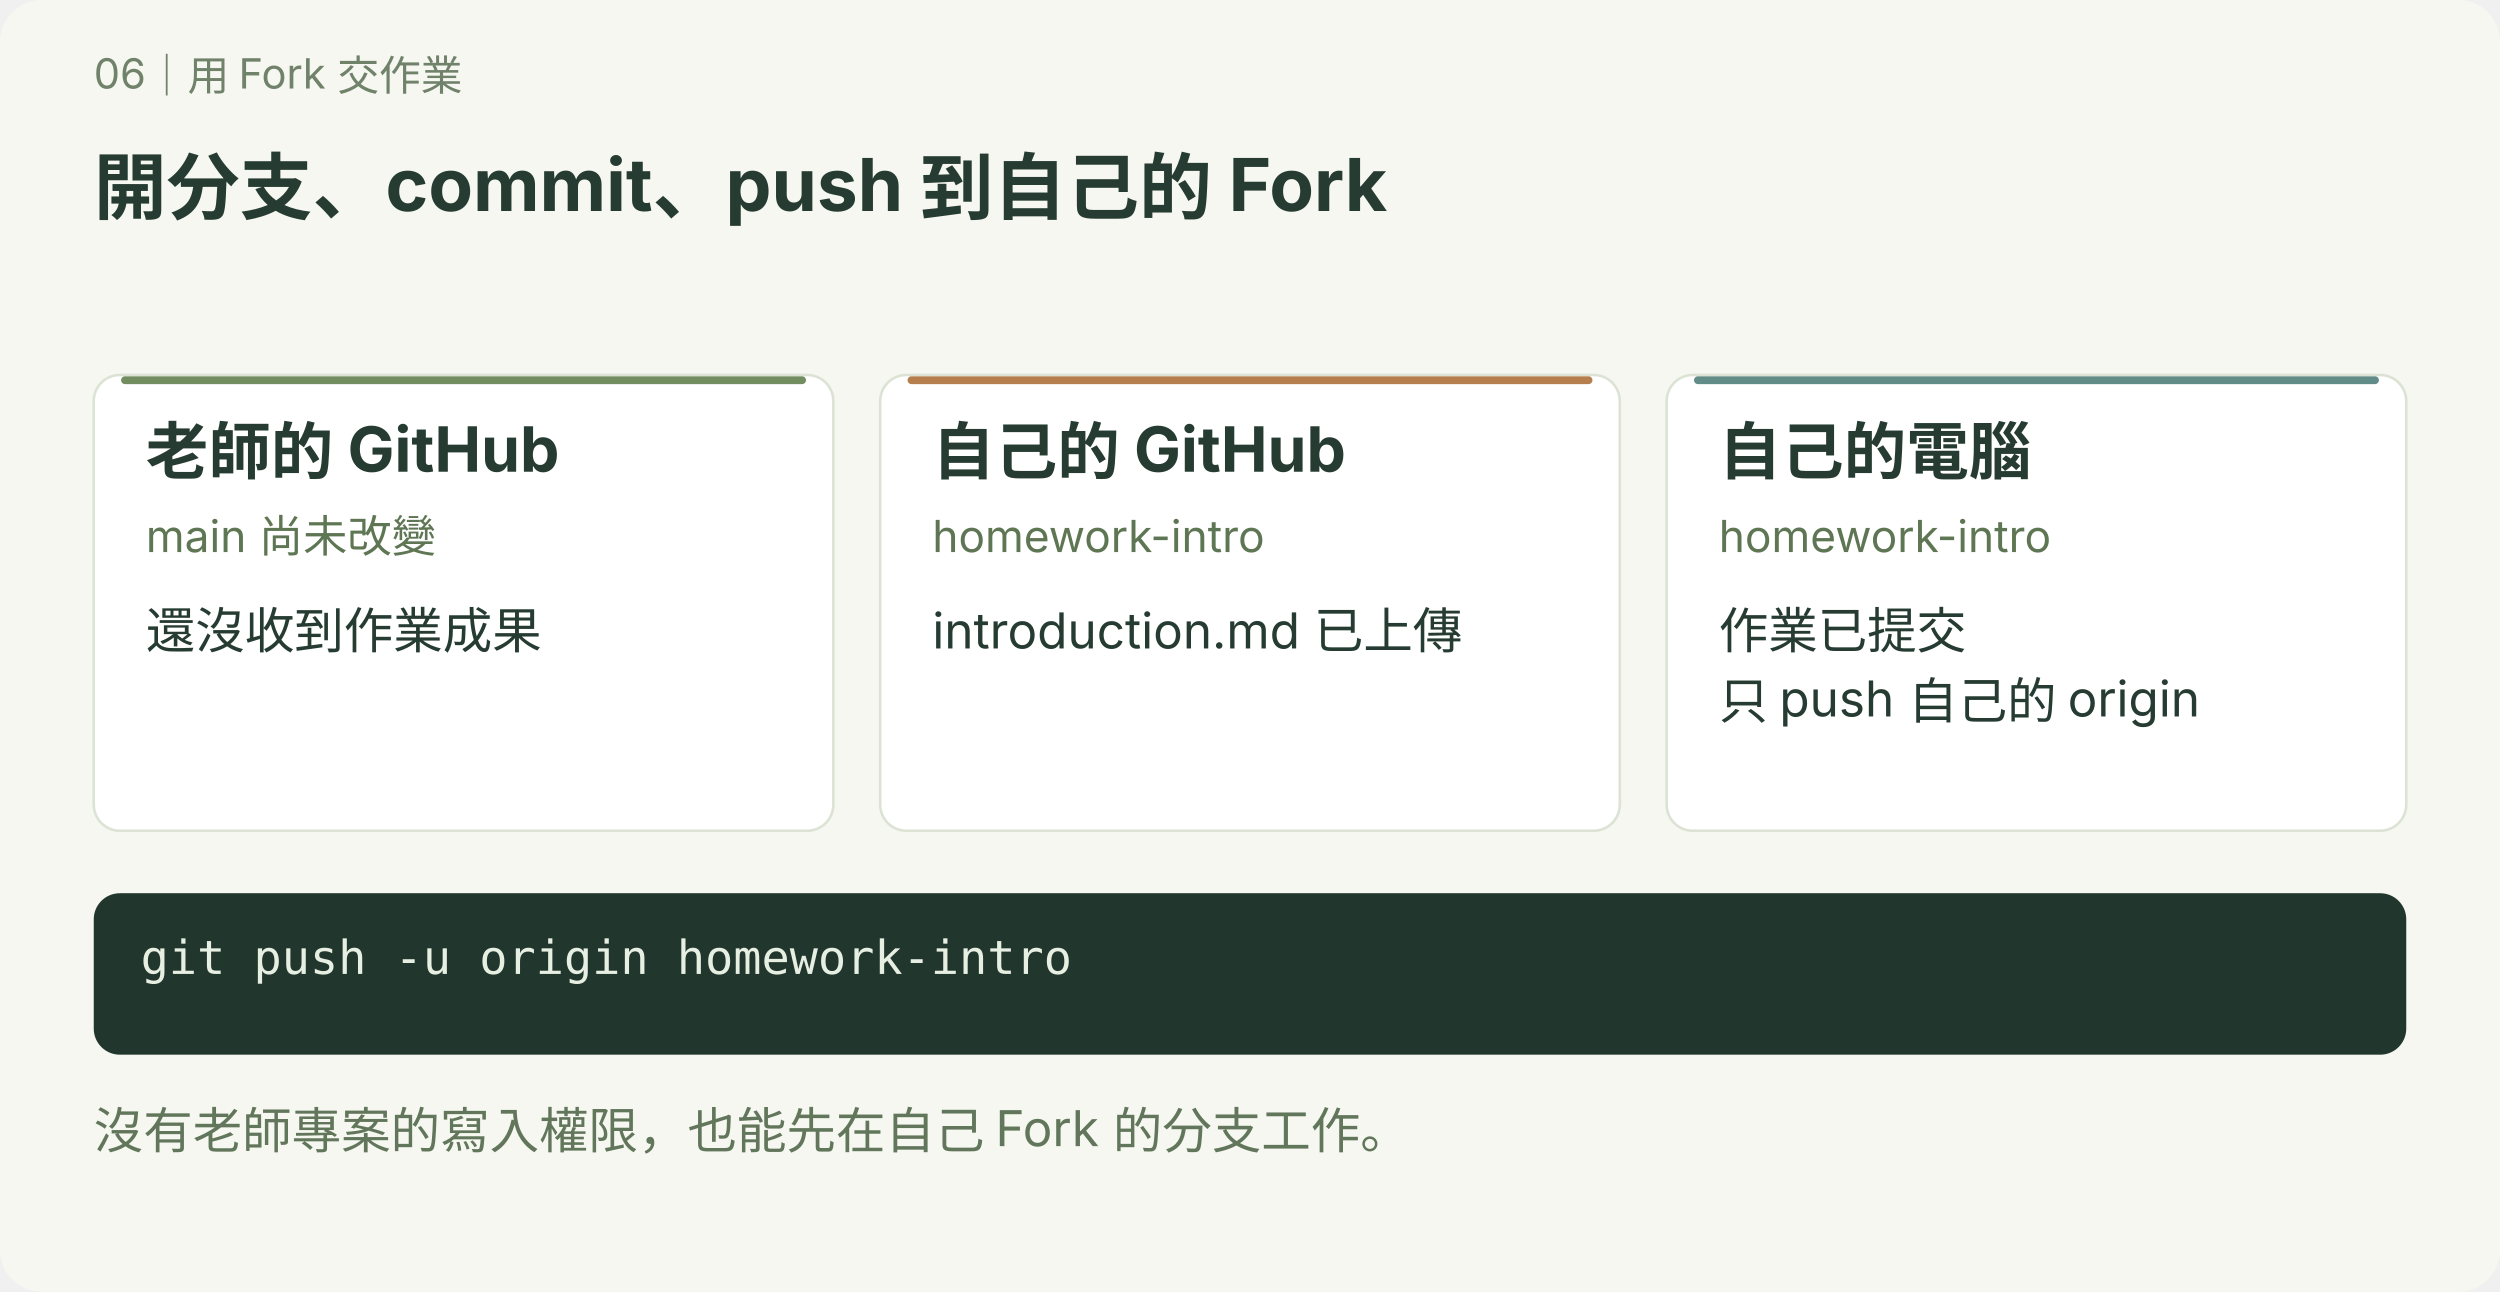
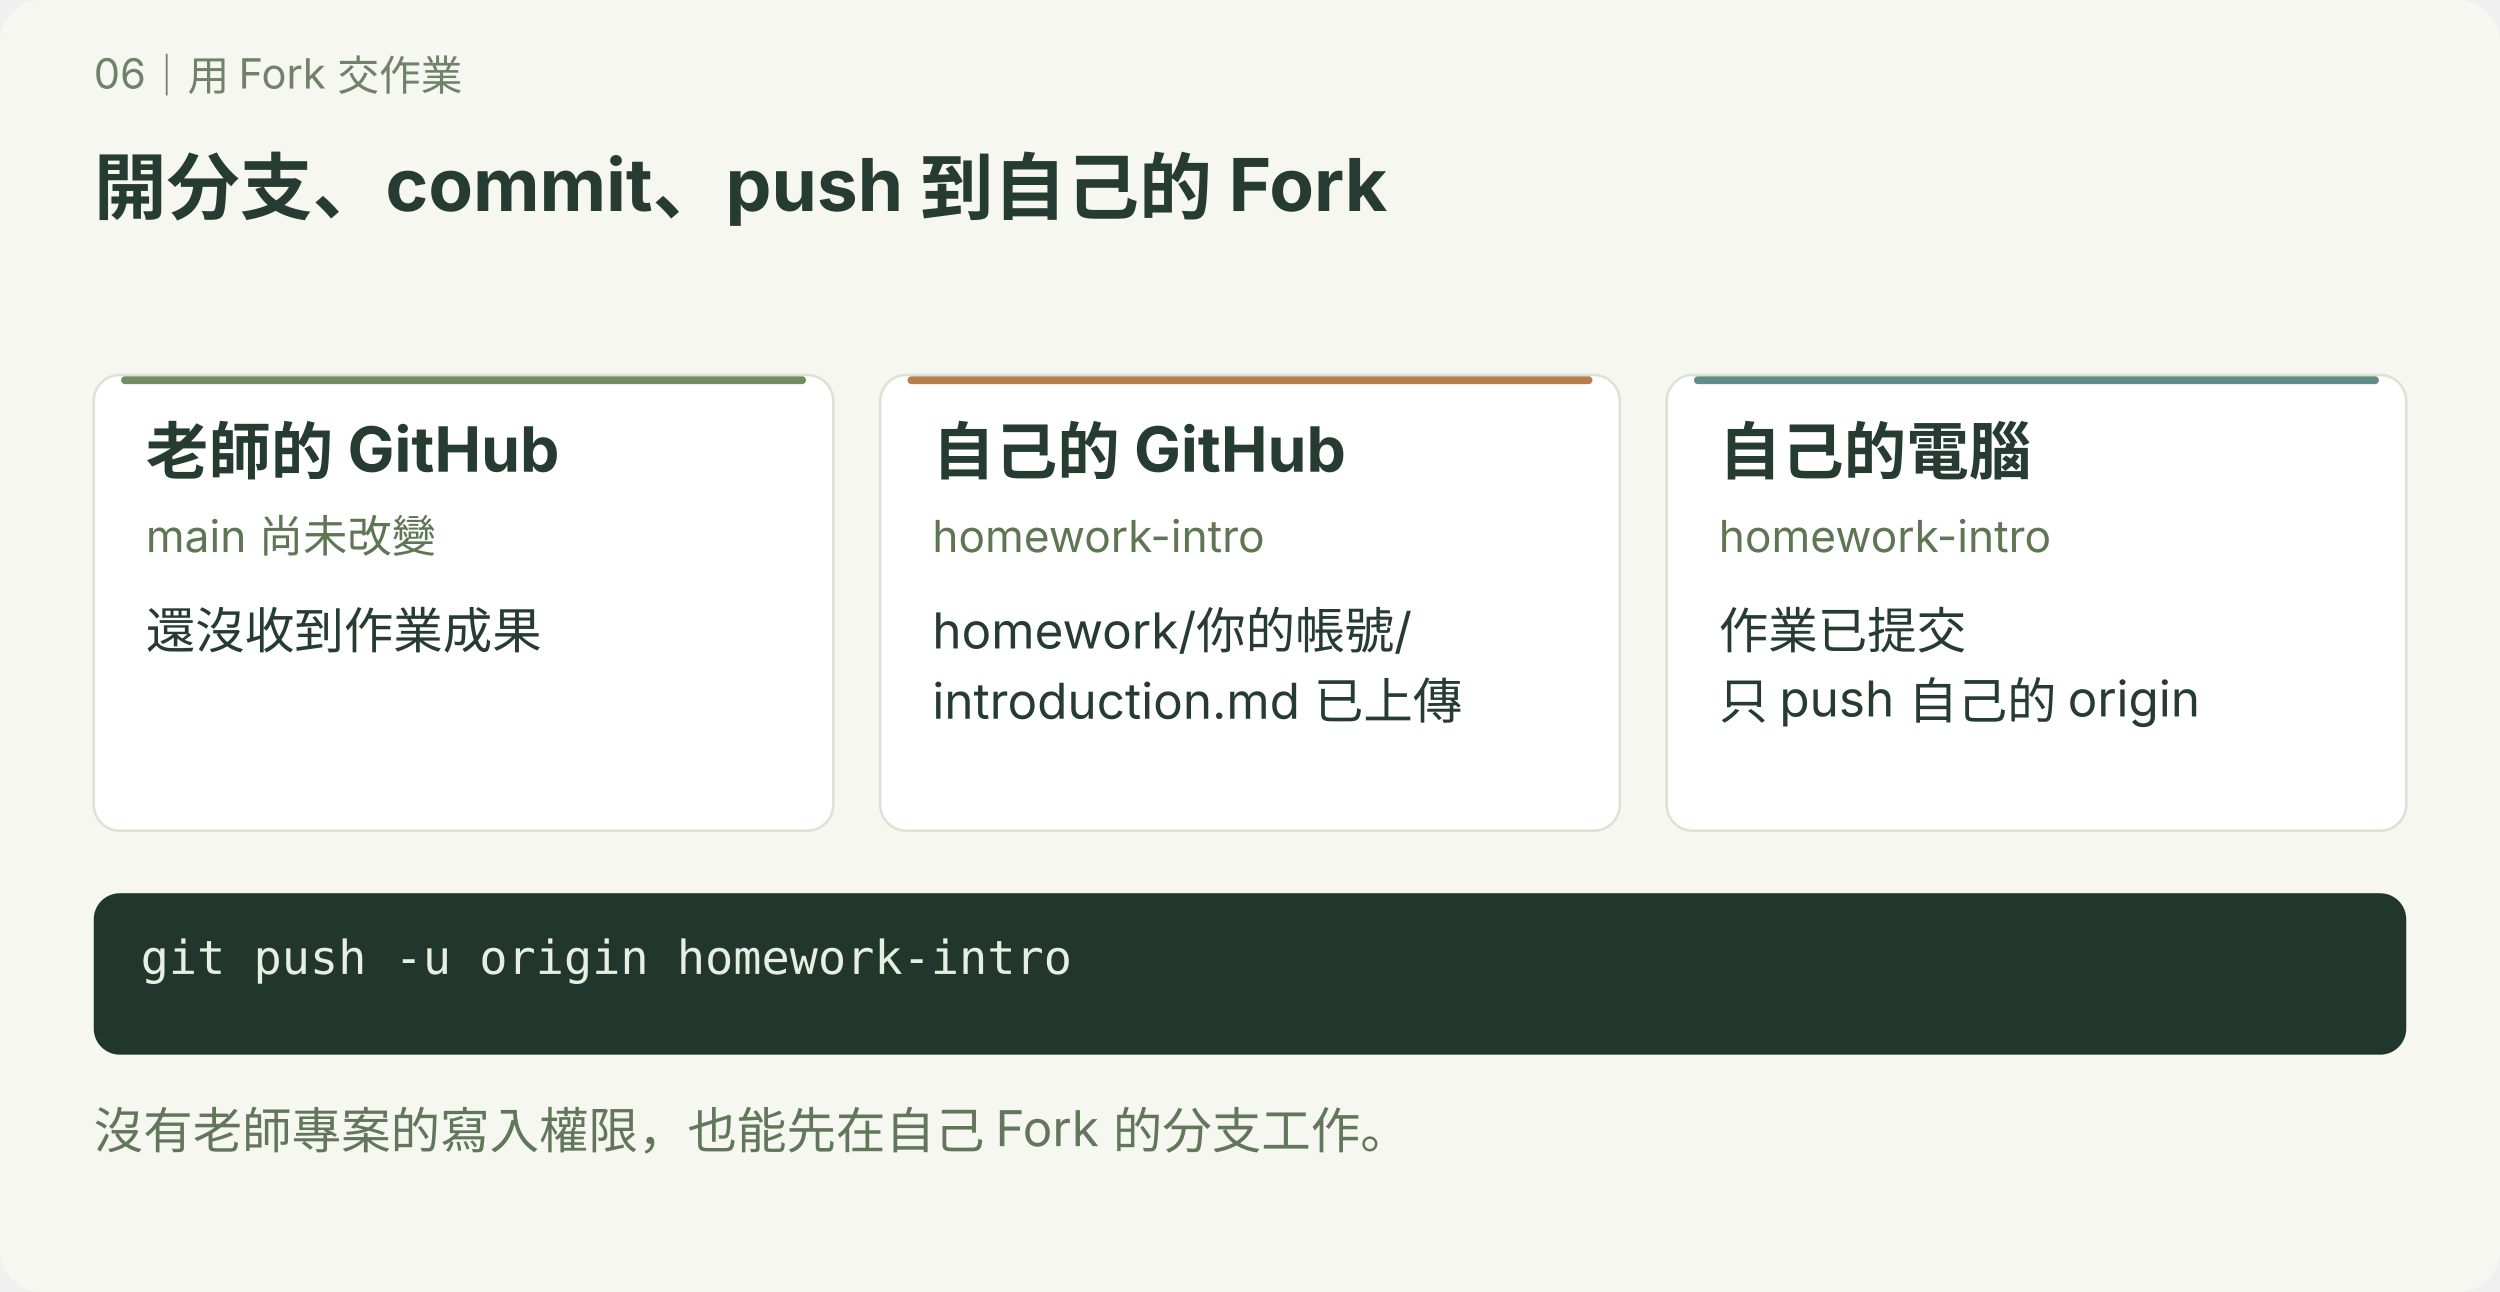
<svg xmlns="http://www.w3.org/2000/svg" viewBox="0 0 960 496" width="960" height="496" role="img" aria-labelledby="diagram-title diagram-desc">
  <style>text{font-family:system-ui,-apple-system,"Noto Sans TC","Microsoft JhengHei",sans-serif;fill:#263c32}.eyebrow{font-size:16px;fill:#71826b}.heading{font-size:28px;font-weight:650}.card-title{font-size:24px;font-weight:650}.tag{font-size:17px;fill:#5e7653}.body{font-size:19px}.command{font-size:18px;fill:#e7eee2;font-family:ui-monospace,SFMono-Regular,Consolas,monospace}.note{font-size:19px;fill:#61765a}.ref{font-size:16px;fill:#526c47}.commit{font-size:17px;font-weight:650}</style>
  <rect width="960" height="496" rx="16" fill="#f5f7f0" />
  <text x="36" y="34" class="eyebrow">
    <tspan x="36" dy="0">06｜用 Fork 交作業</tspan>
  </text>
  <text x="36" y="82" class="heading">
    <tspan x="36" dy="0">開分支、commit、push 到自己的 Fork</tspan>
  </text>
  <rect x="36" y="144" width="284" height="175" rx="10" fill="#ffffff" stroke="#dce3d4" />
  <path d="M 48 146 H 308" stroke="#728d60" stroke-width="3" stroke-linecap="round" />
  <text x="56" y="182" class="card-title">
    <tspan x="56" dy="0">老師的 GitHub</tspan>
  </text>
  <text x="56" y="212" class="tag">
    <tspan x="56" dy="0">main 尚未改變</tspan>
  </text>
  <text x="56" y="249" class="body">
    <tspan x="56" dy="0">還沒收到作業成果</tspan>
  </text>
  <rect x="338" y="144" width="284" height="175" rx="10" fill="#ffffff" stroke="#dce3d4" />
  <path d="M 350 146 H 610" stroke="#b57e4d" stroke-width="3" stroke-linecap="round" />
  <text x="358" y="182" class="card-title">
    <tspan x="358" dy="0">自己的 GitHub</tspan>
  </text>
  <text x="358" y="212" class="tag">
    <tspan x="358" dy="0">homework-intro</tspan>
  </text>
  <text x="358" y="249" class="body">
-     <tspan x="358" dy="0">introduction.md 已上傳</tspan>
+     <tspan x="358" dy="0">homework/你的帳號/</tspan>
+     <tspan x="358" dy="27">introduction.md 已上傳</tspan>
  </text>
  <rect x="640" y="144" width="284" height="175" rx="10" fill="#ffffff" stroke="#dce3d4" />
  <path d="M 652 146 H 912" stroke="#628c87" stroke-width="3" stroke-linecap="round" />
  <text x="660" y="182" class="card-title">
    <tspan x="660" dy="0">自己的電腦</tspan>
  </text>
  <text x="660" y="212" class="tag">
    <tspan x="660" dy="0">homework-intro</tspan>
  </text>
  <text x="660" y="249" class="body">
    <tspan x="660" dy="0">作業已提交</tspan>
    <tspan x="660" dy="27">只 push 自己的 origin</tspan>
  </text>
  <rect x="36" y="343" width="888" height="62" rx="10" fill="#21362d" />
  <text x="54" y="374" class="command">
    <tspan x="54" dy="0">git push -u origin homework-intro</tspan>
  </text>
  <text x="36" y="441" class="note">
    <tspan x="36" dy="0">沒有老師專案的寫入權限，也能先在自己 Fork 的分支工作。</tspan>
  </text>
</svg>
